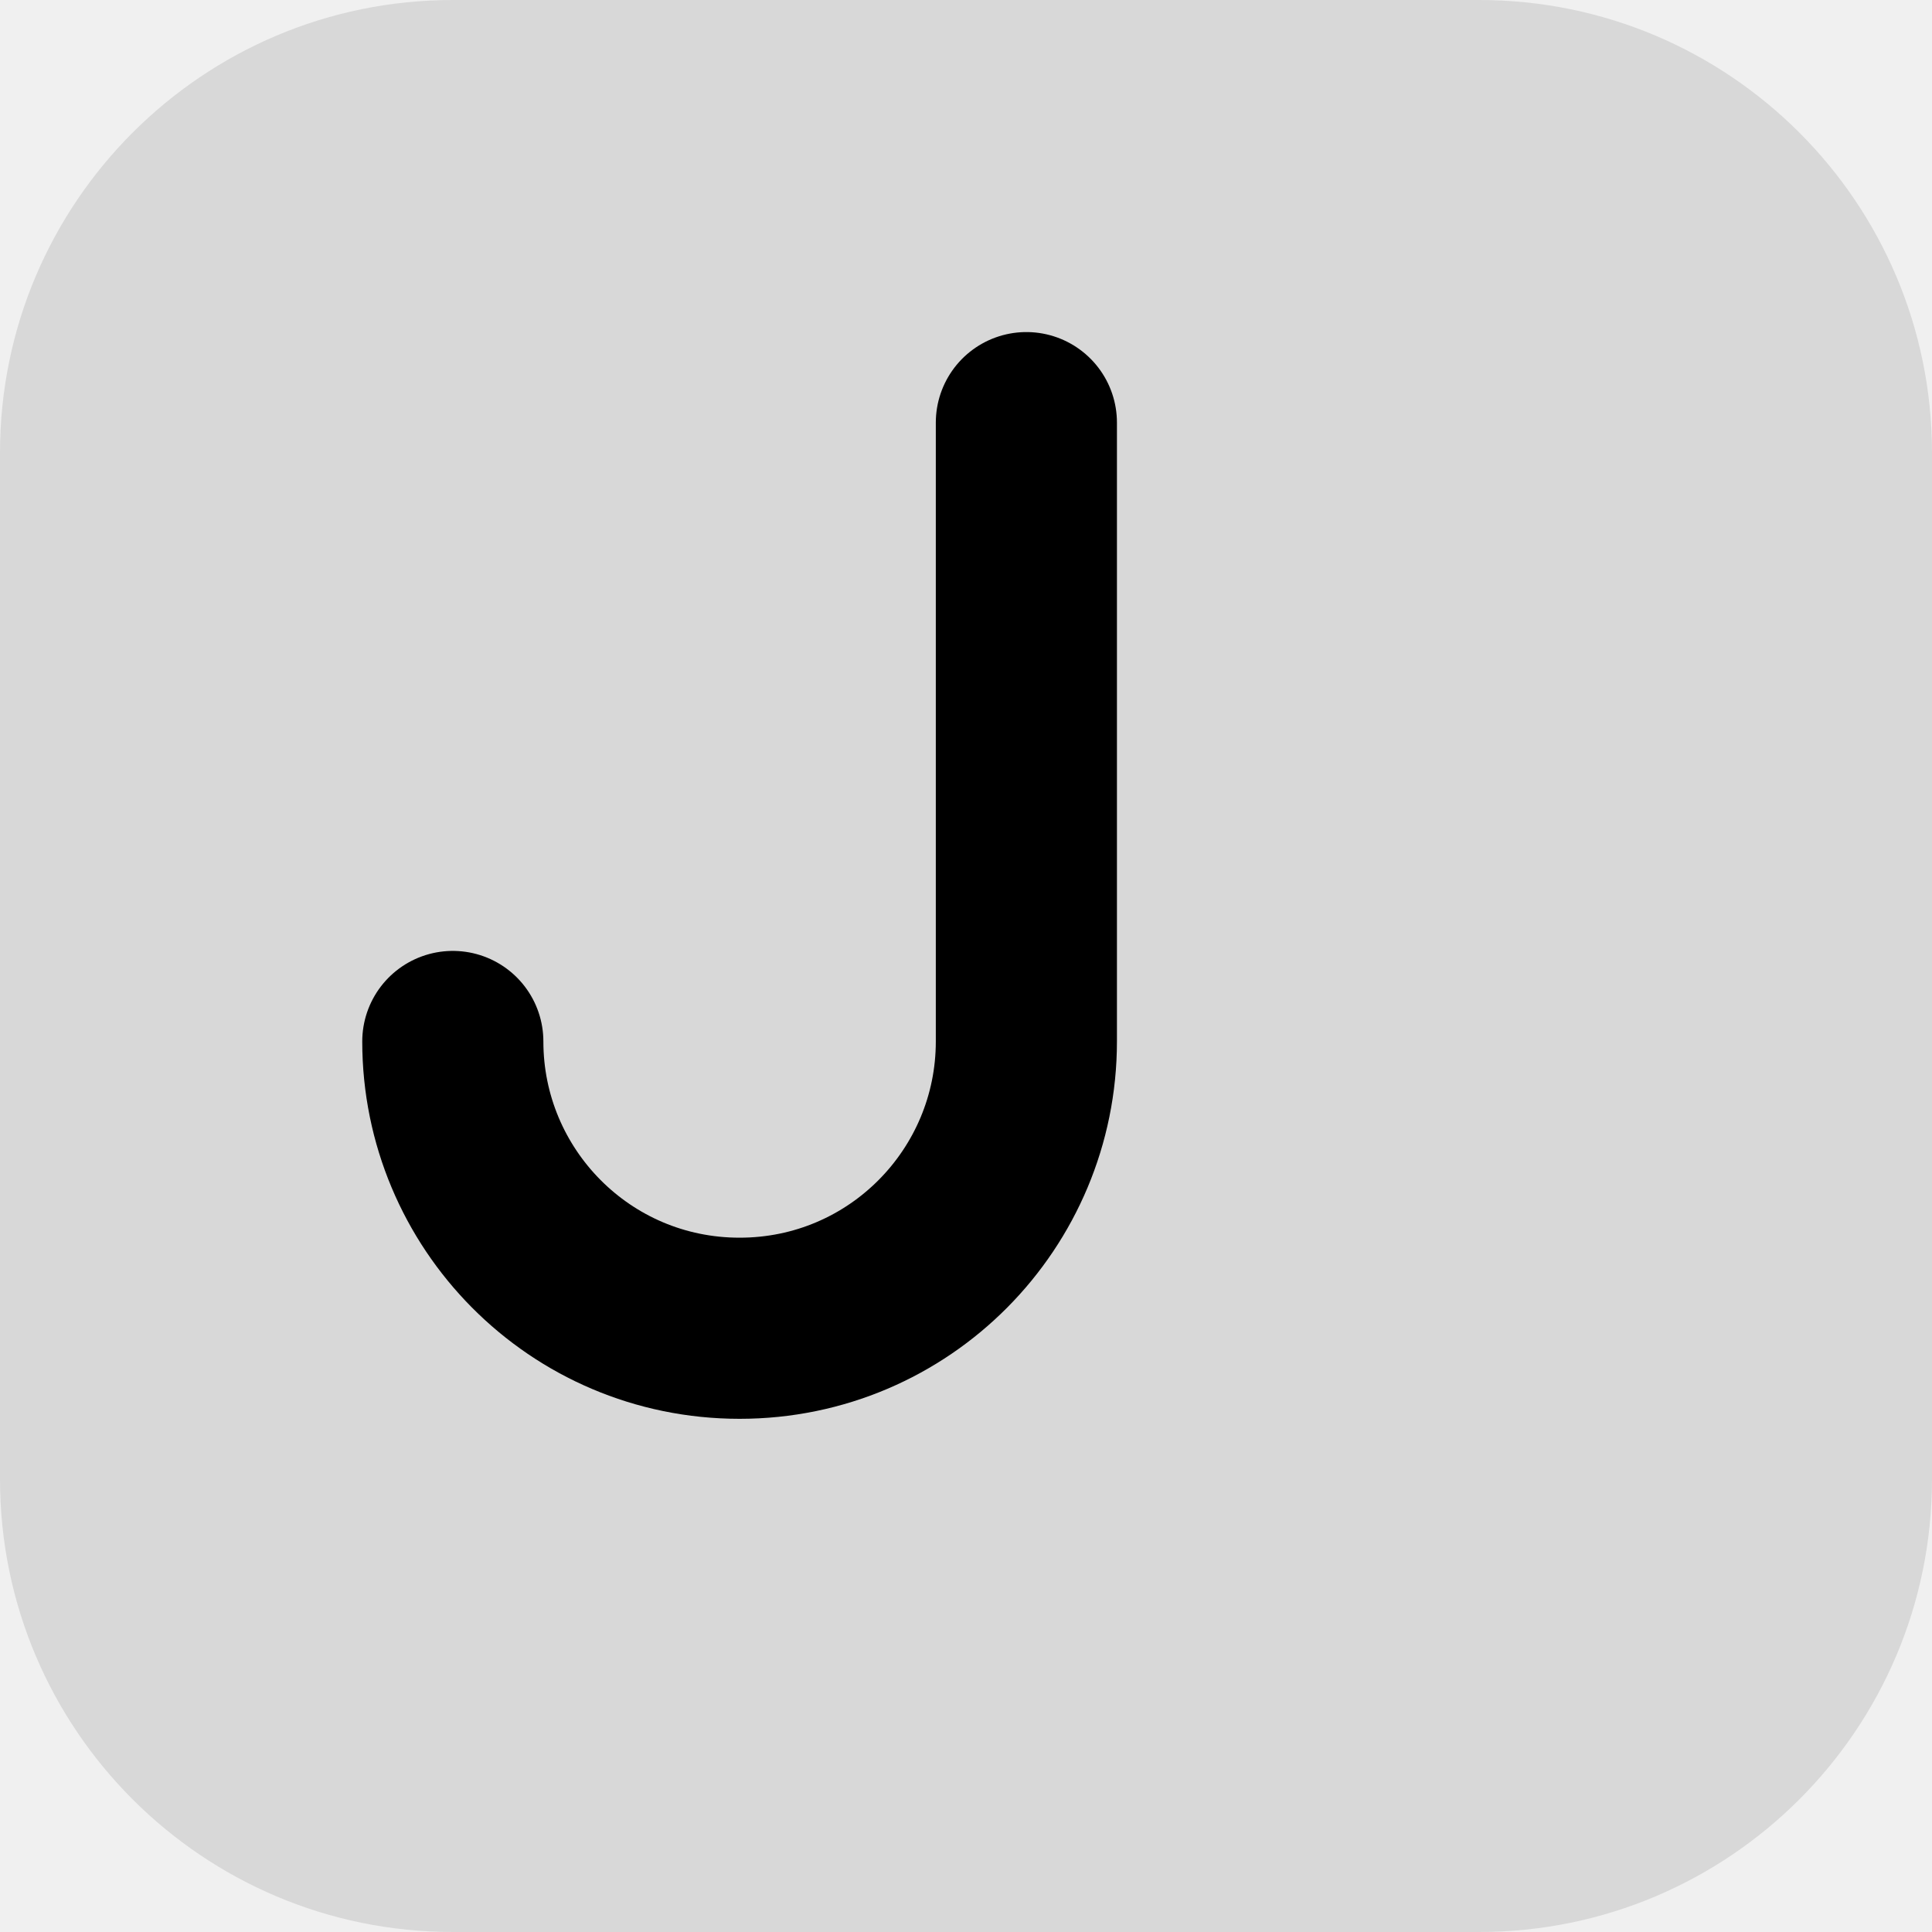
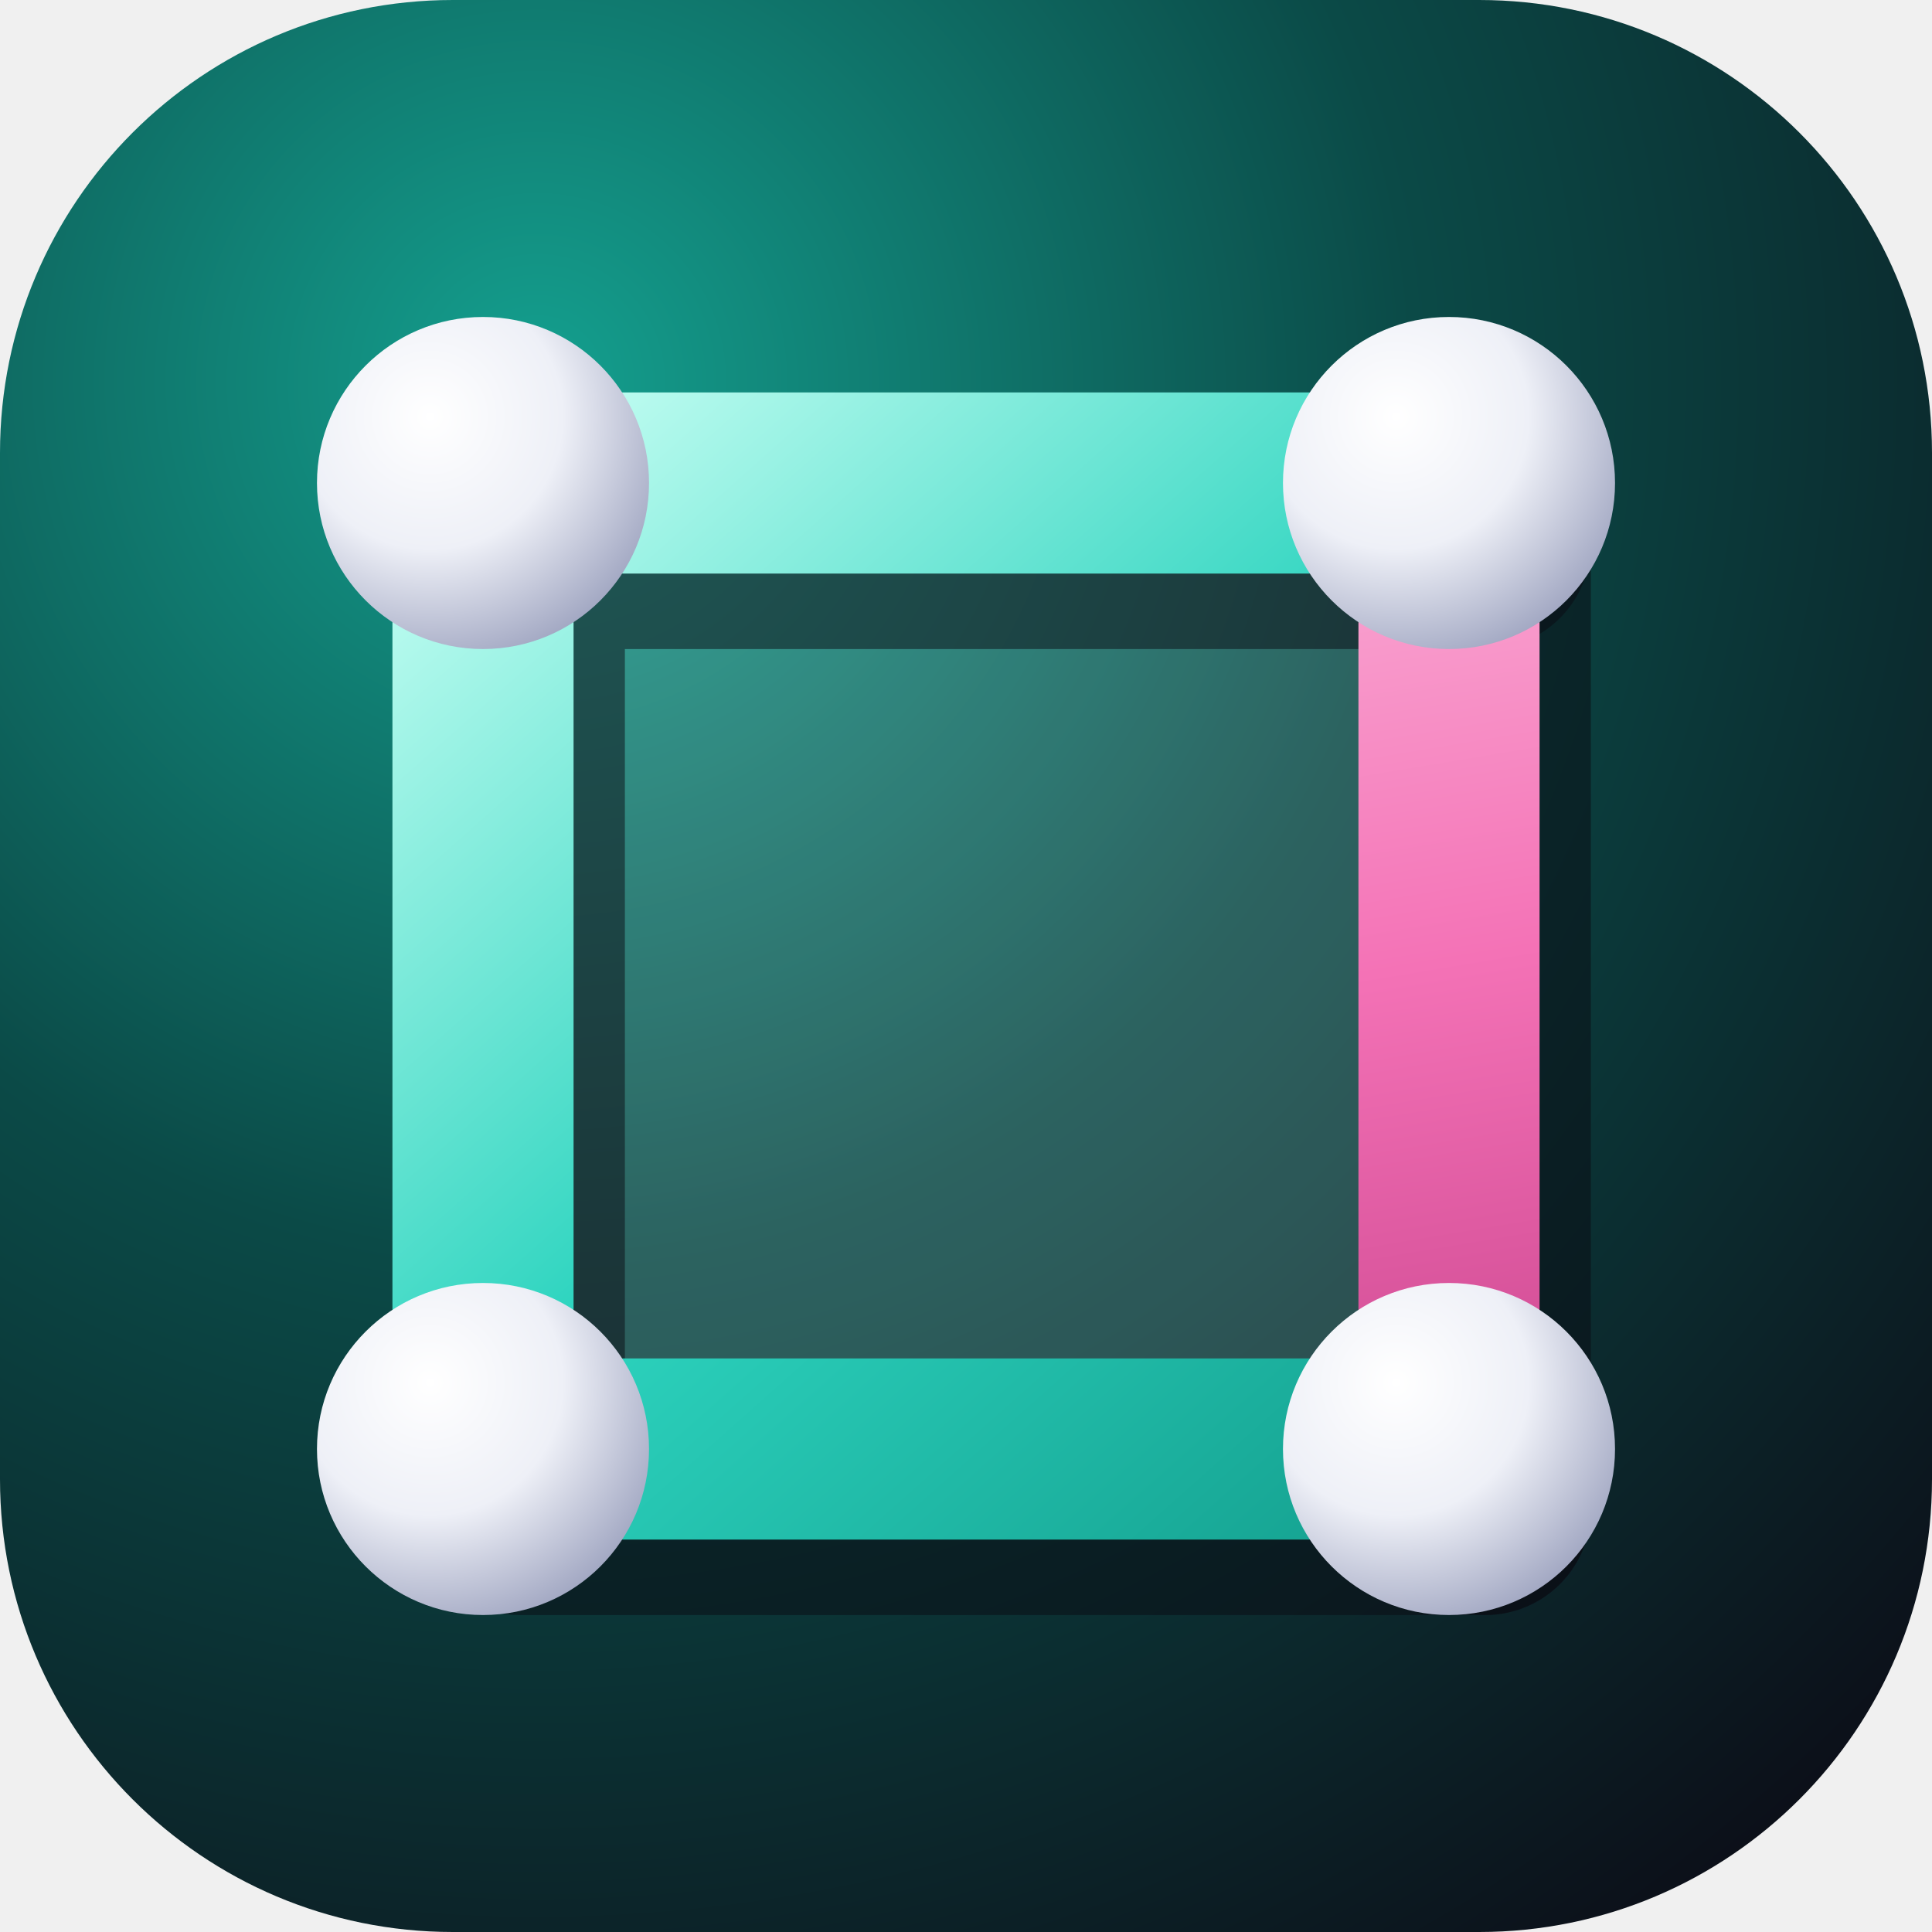
- <svg xmlns="http://www.w3.org/2000/svg" viewBox="0 0 64 64" width="28" height="28" aria-hidden="true">
-   <rect width="64" height="64" rx="15" fill="currentColor" opacity=".1" />
-   <path d="M34 14v20.5c0 5.2-4.2 9.5-9.5 9.5S15 39.7 15 34.5" fill="none" stroke="currentColor" stroke-width="6" stroke-linecap="round" />
+ <svg xmlns="http://www.w3.org/2000/svg" viewBox="0 0 64 64" width="32" height="32" aria-hidden="true">
+   <defs>
+     <radialGradient id="ground" cx="0.28" cy="0.2" r="1">
+       <stop offset="0" stop-color="#14a08f" />
+       <stop offset="0.45" stop-color="#0b4a47" />
+       <stop offset="1" stop-color="#0c0d17" />
+     </radialGradient>
+     <linearGradient id="t" gradientUnits="userSpaceOnUse" x1="16" y1="14" x2="48" y2="50">
+       <stop offset="0" stop-color="#c9fff4" />
+       <stop offset="0.5" stop-color="#2dd4bf" />
+       <stop offset="1" stop-color="#14a08f" />
+     </linearGradient>
+     <linearGradient id="p" gradientUnits="userSpaceOnUse" x1="44" y1="14" x2="50" y2="50">
+       <stop offset="0" stop-color="#fbb4d9" />
+       <stop offset="0.5" stop-color="#f472b6" />
+       <stop offset="1" stop-color="#c8428c" />
+     </linearGradient>
+     <radialGradient id="pearl" cx="0.34" cy="0.3" r="0.8">
+       <stop offset="0" stop-color="#ffffff" />
+       <stop offset="0.5" stop-color="#eef0f7" />
+       <stop offset="1" stop-color="#9aa0bd" />
+     </radialGradient>
+   </defs>
+   <rect width="64" height="64" rx="15" fill="url(#ground)" />
+   <rect x="16" y="16" width="32" height="32" fill="#ffffff" fill-opacity="0.14" />
+   <g fill="none" stroke-linecap="round" stroke-linejoin="round">
+     <path d="M48 16H16V48H48" stroke="#0a0b13" stroke-opacity="0.5" stroke-width="7" transform="translate(1.2 2)" />
+     <path d="M48 16H16V48H48" stroke="url(#t)" stroke-width="6" />
+     <path d="M48 16V48" stroke="#0a0b13" stroke-opacity="0.5" stroke-width="7" transform="translate(1.2 2)" />
+     <path d="M48 16V48" stroke="url(#p)" stroke-width="6" />
+   </g>
+   <g fill="url(#pearl)">
+     <circle cx="16" cy="16" r="5.5" />
+     <circle cx="48" cy="16" r="5.5" />
+     <circle cx="48" cy="48" r="5.5" />
+     <circle cx="16" cy="48" r="5.5" />
+   </g>
</svg>
